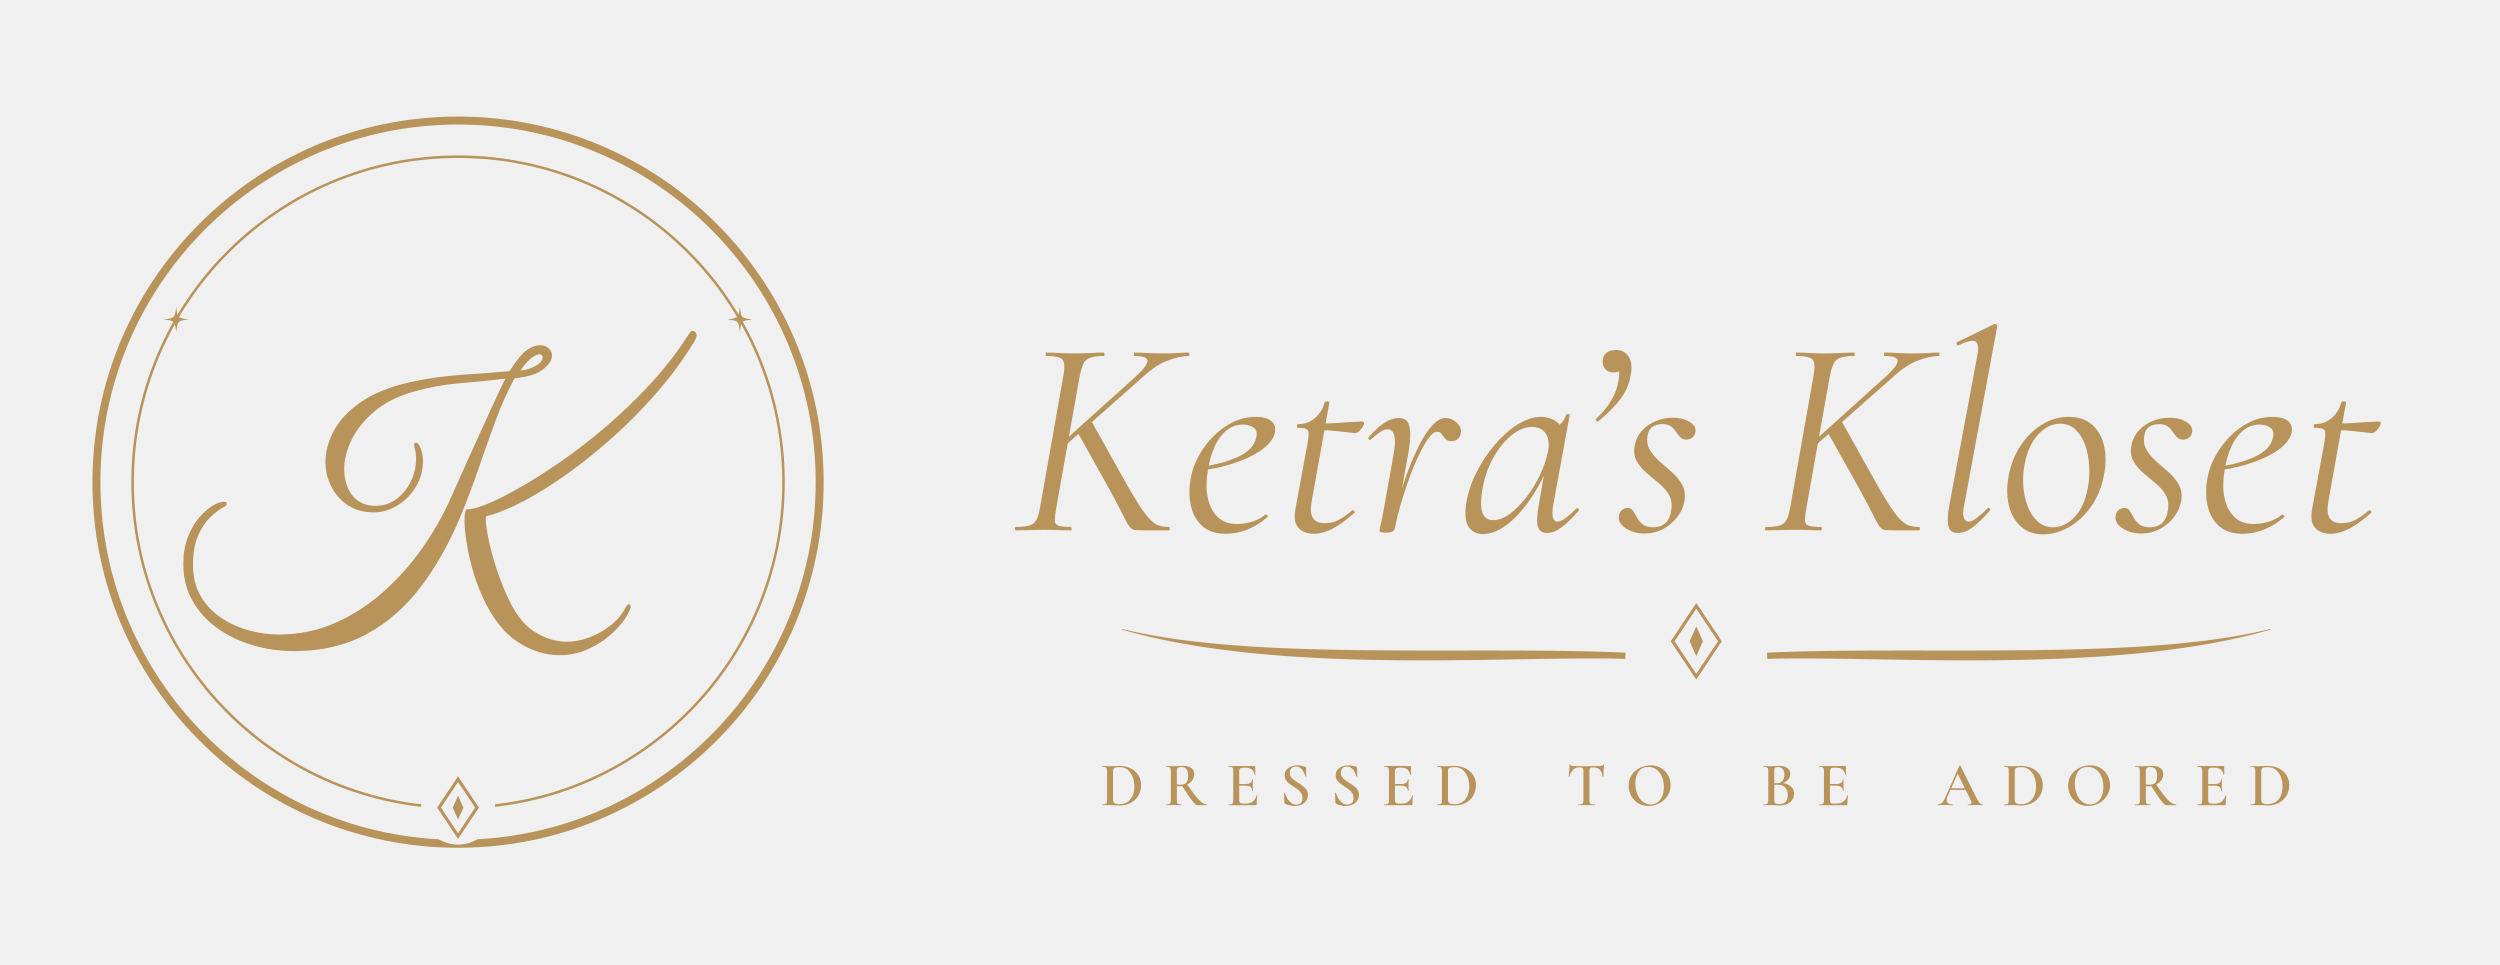
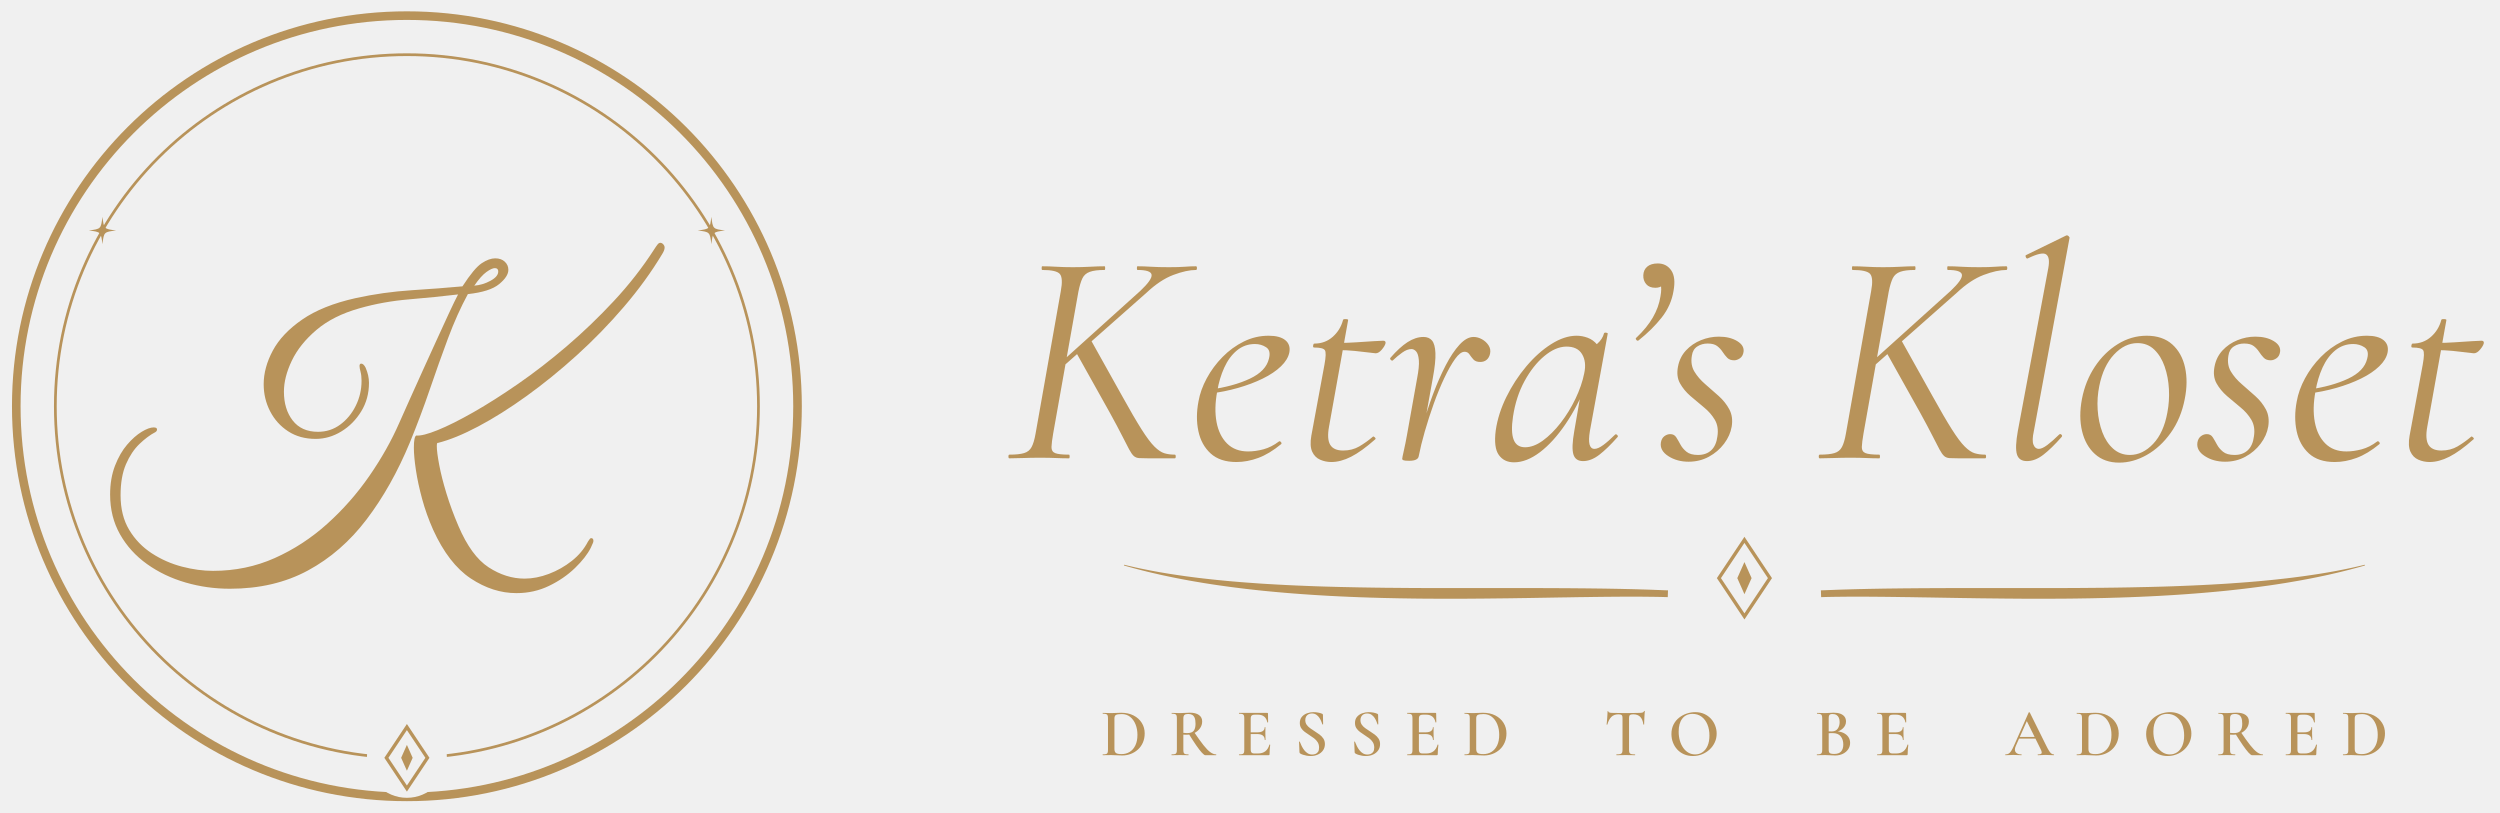
- <svg xmlns="http://www.w3.org/2000/svg" viewBox="0 0 1037 400" width="1037" height="400">
+ <svg xmlns="http://www.w3.org/2000/svg" viewBox="34.0 44.0 959.5 312.0" width="960" height="312">
  <defs>
    <mask id="m" maskUnits="userSpaceOnUse" x="0" y="0" width="1037" height="400">
      <rect width="1037" height="400" fill="white" />
      <circle fill="black" cx="190" cy="335.0" r="15.36" />
      <circle fill="black" cx="703.613" cy="266.0" r="19.11" />
    </mask>
  </defs>
  <g mask="url(#m)">
    <circle cx="190" cy="200.0" r="150" fill="none" stroke="#B8935A" stroke-width="3.30" />
    <circle cx="190" cy="200.0" r="135.00" fill="none" stroke="#B8935A" stroke-width="1.05" />
    <path fill="#B8935A" d="M232.072 271.762Q223.0 271.762 214.511 266.125Q206.022 260.487 200.061 247.398Q197.469 241.566 195.849 235.604Q194.229 229.642 193.451 224.458Q192.674 219.274 192.674 215.905Q192.674 211.758 193.581 211.239Q196.043 211.498 201.81 209.166Q207.578 206.833 215.548 202.297Q223.518 197.761 232.785 191.346Q242.051 184.93 251.447 176.895Q260.843 168.86 269.526 159.529Q278.21 150.198 284.819 139.959Q285.726 138.534 286.245 137.886Q286.763 137.238 287.282 137.238Q287.93 137.238 288.448 137.821Q288.966 138.404 288.966 139.052Q288.966 140.089 288.059 141.514Q281.838 151.882 273.35 161.797Q264.861 171.711 255.27 180.394Q245.68 189.078 235.96 196.076Q226.24 203.074 217.427 207.74Q208.614 212.406 201.875 214.09Q201.486 213.831 201.486 215.386Q201.486 217.59 202.394 222.45Q203.301 227.31 205.18 233.466Q207.059 239.622 209.781 245.972Q214.706 257.506 221.38 261.848Q228.054 266.19 235.182 266.19Q239.718 266.19 244.514 264.375Q249.309 262.561 253.326 259.386Q257.344 256.21 259.547 251.934Q260.325 250.638 260.714 250.638Q261.621 250.638 261.621 251.674Q261.621 252.063 261.426 252.517Q261.232 252.97 260.584 254.396Q258.77 258.025 254.558 262.107Q250.346 266.19 244.578 268.976Q238.811 271.762 232.072 271.762ZM122.042 270.078Q113.229 270.078 104.999 267.68Q96.77 265.282 90.225 260.617Q83.68 255.951 79.857 249.212Q76.034 242.473 76.034 233.919Q76.034 227.698 77.913 222.838Q79.792 217.978 82.578 214.738Q85.365 211.498 88.151 209.814Q90.938 208.129 92.752 208.129Q94.048 208.129 94.048 208.906Q94.048 209.554 93.4 209.943Q90.419 211.498 87.309 214.479Q84.198 217.46 82.125 222.255Q80.051 227.05 80.051 234.178Q80.051 241.954 83.356 247.462Q86.661 252.97 92.039 256.47Q97.418 259.969 103.638 261.589Q109.859 263.209 115.562 263.209Q128.262 263.209 139.278 258.284Q150.294 253.359 159.431 245.13Q168.568 236.9 175.566 226.791Q182.565 216.682 187.101 206.314Q188.786 202.556 191.118 197.307Q193.451 192.058 196.173 186.097Q198.894 180.135 201.486 174.433Q204.078 168.73 206.217 164.13Q208.355 159.529 209.651 157.066Q200.968 158.103 190.924 158.946Q180.88 159.788 171.808 162.38Q161.699 165.231 155.284 170.674Q148.869 176.118 145.823 182.468Q142.778 188.818 142.778 194.391Q142.778 201.13 146.147 205.472Q149.517 209.814 155.867 209.814Q160.662 209.814 164.421 207.027Q168.179 204.241 170.382 199.77Q172.586 195.298 172.586 190.244Q172.586 188.17 172.197 186.745Q171.808 185.319 171.808 184.542Q171.808 183.634 172.456 183.634Q173.363 183.634 174.141 185.19Q175.437 188.17 175.437 191.022Q175.437 197.113 172.456 201.973Q169.475 206.833 164.81 209.684Q160.144 212.535 154.96 212.535Q148.869 212.535 144.398 209.619Q139.926 206.703 137.464 201.908Q135.002 197.113 135.002 191.54Q135.002 185.19 138.501 178.645Q142.0 172.1 149.776 166.722Q157.552 161.343 170.253 158.492Q180.88 156.159 191.896 155.446Q202.912 154.734 211.336 153.956Q215.872 146.958 218.723 145.078Q221.574 143.199 223.907 143.199Q226.24 143.199 227.601 144.495Q228.962 145.791 228.962 147.606Q228.962 150.198 225.398 153.114Q221.834 156.03 213.41 156.937Q209.262 164.583 205.763 173.979Q202.264 183.375 198.765 193.614Q195.266 203.852 191.118 213.961Q184.12 230.809 174.53 243.445Q164.939 256.081 151.979 263.079Q139.019 270.078 122.042 270.078ZM215.872 153.697Q219.112 153.438 222.093 151.818Q225.074 150.198 225.074 148.254Q225.074 146.958 223.778 146.958Q222.611 146.958 220.538 148.448Q218.464 149.938 215.872 153.697Z" />
    <path fill="#B8935A" d="M73.09,127.25 C73.66,131.92 73.66,131.92 78.34,132.50 C73.66,133.08 73.66,133.08 73.09,137.75 C72.51,133.08 72.51,133.08 67.84,132.50 C72.51,131.92 72.51,131.92 73.09,127.25Z" />
    <path fill="#B8935A" d="M306.91,127.25 C307.49,131.92 307.49,131.92 312.16,132.50 C307.49,133.08 307.49,133.08 306.91,137.75 C306.34,133.08 306.34,133.08 301.66,132.50 C306.34,131.92 306.34,131.92 306.91,127.25Z" />
    <path fill="#B8935A" d="M421.345 220.0Q420.991 220.0 420.991 219.292Q420.991 218.584 421.345 218.584Q425.003 218.584 426.986 217.994Q428.968 217.404 429.9 215.634Q430.832 213.864 431.422 210.442L441.098 155.808Q442.042 150.734 440.721 149.2Q439.399 147.666 433.971 147.666Q433.735 147.666 433.735 146.958Q433.735 146.25 433.971 146.25Q436.402 146.25 439.364 146.427Q442.326 146.604 445.7 146.604Q449.193 146.604 452.391 146.427Q455.589 146.25 457.902 146.25Q458.138 146.25 458.138 146.958Q458.138 147.666 457.902 147.666Q454.244 147.666 452.261 148.374Q450.279 149.082 449.406 150.852Q448.532 152.622 447.848 156.044L438.172 210.442Q437.582 213.864 437.523 215.634Q437.464 217.404 438.927 217.994Q440.39 218.584 444.237 218.584Q444.497 218.584 444.497 219.292Q444.497 220.0 444.237 220.0Q441.759 220.0 439.234 219.882Q436.709 219.764 433.074 219.764Q429.7 219.764 426.679 219.882Q423.658 220.0 421.345 220.0ZM474.823 220.0Q472.486 220.0 471.212 219.917Q469.938 219.835 469.123 219.103Q468.309 218.372 467.342 216.566Q466.374 214.761 464.675 211.398Q462.976 208.035 459.955 202.536L446.786 178.983L452.568 174.428L464.675 196.117Q469.182 204.259 472.097 208.861Q475.012 213.463 477.065 215.492Q479.118 217.522 480.888 218.053Q482.658 218.584 484.876 218.584Q485.23 218.584 485.23 219.292Q485.23 220.0 484.876 220.0Q480.888 220.0 478.457 220.0Q476.026 220.0 474.823 220.0ZM437.936 186.063 471.613 155.714Q476.215 151.371 475.967 149.519Q475.72 147.666 470.551 147.666Q470.315 147.666 470.315 146.958Q470.315 146.25 470.551 146.25Q472.911 146.25 475.743 146.427Q478.575 146.604 482.587 146.604Q486.458 146.604 488.711 146.427Q490.965 146.25 493.018 146.25Q493.372 146.25 493.372 146.958Q493.372 147.666 493.018 147.666Q489.36 147.666 484.298 149.578Q479.236 151.489 473.997 156.422L440.508 186.016ZM508.524 221.416Q502.246 221.416 498.647 218.136Q495.048 214.855 493.927 209.545Q492.806 204.235 493.962 198.17Q494.718 193.757 497.148 189.261Q499.579 184.765 503.214 181.072Q506.848 177.378 511.356 175.148Q515.863 172.918 520.937 172.918Q525.209 172.918 527.297 174.617Q529.386 176.316 528.867 179.29Q528.324 182.075 525.634 184.671Q522.943 187.267 518.66 189.367Q514.376 191.468 509.125 192.966Q503.874 194.465 498.258 195.149L498.494 193.615Q507.532 192.317 513.716 189.403Q519.899 186.488 521.008 181.768Q521.858 178.606 519.958 177.355Q518.058 176.104 515.651 176.104Q511.71 176.104 508.724 178.57Q505.739 181.036 503.863 185.166Q501.986 189.296 501.16 194.276Q499.933 200.86 500.901 206.052Q501.868 211.244 504.936 214.301Q508.004 217.357 513.031 217.357Q515.84 217.357 518.919 216.531Q521.999 215.705 524.878 213.51Q525.209 213.274 525.622 213.746Q526.035 214.218 525.704 214.548Q521.22 218.254 516.961 219.835Q512.701 221.416 508.524 221.416ZM544.986 221.416Q542.72 221.416 540.667 220.519Q538.614 219.622 537.622 217.428Q536.631 215.233 537.292 211.362L542.366 183.892Q543.168 179.526 542.508 178.488Q541.847 177.449 538.354 177.449Q537.882 177.449 537.988 176.694Q538.094 175.939 538.448 175.939Q542.602 175.939 545.54 173.319Q548.478 170.7 549.47 166.876Q549.517 166.499 550.532 166.534Q551.546 166.57 551.428 166.947L544.112 207.752Q543.216 212.542 544.537 214.773Q545.859 217.003 549.517 217.003Q553.01 217.003 555.712 215.422Q558.414 213.84 560.939 211.693Q561.175 211.457 561.659 211.929Q562.143 212.401 561.883 212.66Q556.55 217.38 552.549 219.398Q548.549 221.416 544.986 221.416ZM561.978 179.668Q561.671 179.668 559.346 179.361Q557.022 179.054 553.895 178.747Q550.768 178.44 547.841 178.44L548.077 175.679Q551.051 175.679 554.638 175.443Q558.225 175.207 561.175 175.018Q564.125 174.83 564.951 174.83Q565.447 174.83 565.671 175.113Q565.895 175.396 565.777 175.868Q565.565 176.812 564.373 178.24Q563.181 179.668 561.978 179.668ZM578.545 219.15 577.365 219.032Q578.356 213.722 580.079 207.527Q581.802 201.332 584.055 195.314Q586.309 189.296 588.882 184.329Q591.454 179.361 594.192 176.375Q596.929 173.39 599.596 173.39Q601.201 173.39 602.782 174.251Q604.363 175.113 605.331 176.576Q606.298 178.039 605.944 179.762Q605.638 181.296 604.646 182.146Q603.655 182.995 602.168 182.995Q600.398 182.995 599.525 182.016Q598.652 181.036 598.003 180.057Q597.354 179.078 596.15 179.078Q594.475 179.078 592.492 181.851Q590.51 184.624 588.374 189.131Q586.238 193.639 584.315 199.008Q582.392 204.377 580.869 209.687Q579.347 214.997 578.545 219.15ZM574.863 220.944Q573.188 220.944 572.692 220.743Q572.196 220.543 572.196 220.189Q572.196 219.811 572.857 216.885Q573.518 213.958 573.99 211.268L577.884 189.485Q578.804 184.742 578.592 182.323Q578.38 179.904 577.565 178.971Q576.751 178.039 575.713 178.039Q574.084 178.039 572.185 179.408Q570.285 180.777 568.609 182.382Q568.326 182.665 567.854 182.228Q567.382 181.792 567.665 181.414Q571.158 177.378 574.25 175.384Q577.341 173.39 580.362 173.39Q582.486 173.39 583.642 174.759Q584.799 176.128 584.952 179.55Q585.106 182.972 583.949 189.202L578.545 219.15Q578.285 220.944 574.863 220.944ZM615.125 221.534Q611.302 221.534 609.284 218.69Q607.266 215.846 608.116 209.262Q609.036 202.866 612.187 196.459Q615.337 190.052 619.833 184.706Q624.329 179.361 629.415 176.139Q634.5 172.918 639.173 172.918Q641.344 172.918 643.445 173.709Q645.545 174.499 647.044 176.305Q648.542 178.11 648.778 181.013L643.775 177.874Q645.215 177.638 647.162 175.939Q649.109 174.24 649.699 171.974Q649.935 171.62 650.584 171.762Q651.233 171.903 651.115 172.139L644.271 209.498Q643.114 216.366 646.041 216.366Q647.41 216.366 649.439 214.867Q651.469 213.368 653.923 210.914Q654.277 210.56 654.749 211.032Q655.221 211.504 654.867 211.858Q651.02 216.224 647.87 218.643Q644.719 221.062 641.651 221.062Q638.725 221.062 637.934 218.478Q637.144 215.894 638.276 209.498L641.132 192.978L643.138 190.972Q639.645 199.893 634.925 206.831Q630.205 213.77 625.084 217.652Q619.963 221.534 615.125 221.534ZM619.373 215.752Q622.677 215.752 626.217 213.18Q629.757 210.607 633.025 206.406Q636.294 202.206 638.713 197.167Q641.132 192.128 642.1 187.314Q643.044 182.948 641.25 179.974Q639.456 177.001 635.067 177.095Q631.008 177.19 626.736 180.753Q622.464 184.317 619.184 190.311Q615.904 196.306 614.747 203.952Q613.85 209.876 614.983 212.814Q616.116 215.752 619.373 215.752ZM662.962 174.712Q662.49 175.066 662.077 174.476Q661.664 173.886 662.136 173.65Q666.124 169.897 668.425 165.944Q670.726 161.991 671.364 157.838Q671.93 154.675 671.411 153.165Q670.892 151.654 670.136 151.253L673.464 150.168Q673.582 152.292 672.437 153.401Q671.293 154.51 669.405 154.51Q667.068 154.51 665.877 153.094Q664.685 151.678 664.779 149.648Q664.874 147.595 666.301 146.38Q667.729 145.164 670.349 145.164Q673.676 145.164 675.505 147.831Q677.334 150.498 676.39 155.666Q675.494 161.26 671.895 165.862Q668.296 170.464 662.962 174.712ZM682.172 221.298Q677.712 221.298 674.384 219.15Q671.057 217.003 671.529 213.935Q671.788 212.33 672.85 211.516Q673.912 210.702 675.14 210.702Q676.65 210.702 677.429 211.929Q678.208 213.156 679.034 214.702Q679.86 216.248 681.37 217.475Q682.88 218.702 685.76 218.702Q688.922 218.702 690.857 216.908Q692.792 215.115 693.241 211.528Q693.807 207.846 692.238 205.191Q690.668 202.536 688.037 200.4Q685.406 198.264 682.88 196.07Q680.355 193.875 678.868 191.196Q677.382 188.518 678.09 184.812Q678.774 181.131 681.181 178.547Q683.588 175.962 686.94 174.617Q690.291 173.272 693.784 173.272Q698.008 173.272 700.816 174.971Q703.625 176.67 703.271 179.125Q703.011 180.824 701.878 181.591Q700.746 182.358 699.66 182.358Q697.961 182.358 697.017 181.39Q696.073 180.423 695.235 179.137Q694.397 177.85 693.146 176.883Q691.896 175.915 689.465 175.915Q687.246 175.915 685.5 177.048Q683.754 178.181 683.423 180.612Q682.833 184.104 684.403 186.7Q685.972 189.296 688.568 191.527Q691.164 193.757 693.736 196.07Q696.309 198.382 697.819 201.214Q699.33 204.046 698.716 207.822Q698.15 211.244 695.813 214.36Q693.477 217.475 689.949 219.386Q686.42 221.298 682.172 221.298ZM732.511 220.0Q732.157 220.0 732.157 219.292Q732.157 218.584 732.511 218.584Q736.169 218.584 738.152 217.994Q740.134 217.404 741.066 215.634Q741.998 213.864 742.588 210.442L752.264 155.808Q753.208 150.734 751.887 149.2Q750.565 147.666 745.137 147.666Q744.901 147.666 744.901 146.958Q744.901 146.25 745.137 146.25Q747.568 146.25 750.53 146.427Q753.492 146.604 756.866 146.604Q760.359 146.604 763.557 146.427Q766.755 146.25 769.068 146.25Q769.304 146.25 769.304 146.958Q769.304 147.666 769.068 147.666Q765.41 147.666 763.427 148.374Q761.445 149.082 760.572 150.852Q759.698 152.622 759.014 156.044L749.338 210.442Q748.748 213.864 748.689 215.634Q748.63 217.404 750.093 217.994Q751.556 218.584 755.403 218.584Q755.663 218.584 755.663 219.292Q755.663 220.0 755.403 220.0Q752.925 220.0 750.4 219.882Q747.875 219.764 744.24 219.764Q740.866 219.764 737.845 219.882Q734.824 220.0 732.511 220.0ZM785.989 220.0Q783.652 220.0 782.378 219.917Q781.104 219.835 780.289 219.103Q779.475 218.372 778.508 216.566Q777.54 214.761 775.841 211.398Q774.142 208.035 771.121 202.536L757.952 178.983L763.734 174.428L775.841 196.117Q780.348 204.259 783.263 208.861Q786.178 213.463 788.231 215.492Q790.284 217.522 792.054 218.053Q793.824 218.584 796.042 218.584Q796.396 218.584 796.396 219.292Q796.396 220.0 796.042 220.0Q792.054 220.0 789.623 220.0Q787.192 220.0 785.989 220.0ZM749.102 186.063 782.779 155.714Q787.381 151.371 787.133 149.519Q786.886 147.666 781.717 147.666Q781.481 147.666 781.481 146.958Q781.481 146.25 781.717 146.25Q784.077 146.25 786.909 146.427Q789.741 146.604 793.753 146.604Q797.624 146.604 799.877 146.427Q802.131 146.25 804.184 146.25Q804.538 146.25 804.538 146.958Q804.538 147.666 804.184 147.666Q800.526 147.666 795.464 149.578Q790.402 151.489 785.163 156.422L751.674 186.016ZM812.09 221.062Q809.022 221.062 808.244 218.442Q807.465 215.823 808.598 209.498L820.303 146.911Q821.058 142.757 819.442 141.672Q817.825 140.586 812.421 143.229Q811.949 143.442 811.666 142.734Q811.382 142.026 811.854 141.908L827.124 134.45Q827.619 134.214 828.091 134.686Q828.563 135.158 828.445 135.394L814.757 209.498Q813.955 213.085 814.592 214.725Q815.229 216.366 816.645 216.366Q817.943 216.366 819.949 214.855Q821.955 213.345 824.41 210.914Q824.882 210.442 825.354 210.914Q825.826 211.386 825.354 211.858Q821.507 216.224 818.368 218.643Q815.229 221.062 812.09 221.062ZM847.514 221.652Q841.874 221.652 838.227 218.372Q834.581 215.091 833.26 209.545Q831.938 203.999 833.212 197.226Q834.534 190.311 838.168 184.824Q841.803 179.337 846.995 176.128Q852.187 172.918 858.063 172.918Q864.199 172.918 867.904 176.257Q871.61 179.597 872.813 185.131Q874.017 190.665 872.695 197.226Q871.256 204.684 867.303 210.218Q863.35 215.752 858.11 218.702Q852.871 221.652 847.514 221.652ZM851.62 218.702Q856.529 218.702 860.577 214.419Q864.624 210.135 866.016 202.418Q866.866 198.052 866.618 193.415Q866.37 188.777 864.978 184.765Q863.586 180.753 860.99 178.252Q858.394 175.75 854.547 175.75Q849.638 175.75 845.532 180.14Q841.425 184.529 839.891 192.152Q838.947 196.707 839.254 201.356Q839.561 206.005 841.036 209.946Q842.511 213.888 845.201 216.295Q847.892 218.702 851.62 218.702ZM888.2 221.298Q883.74 221.298 880.412 219.15Q877.085 217.003 877.557 213.935Q877.816 212.33 878.878 211.516Q879.94 210.702 881.168 210.702Q882.678 210.702 883.457 211.929Q884.236 213.156 885.062 214.702Q885.888 216.248 887.398 217.475Q888.908 218.702 891.788 218.702Q894.95 218.702 896.885 216.908Q898.82 215.115 899.269 211.528Q899.835 207.846 898.266 205.191Q896.696 202.536 894.065 200.4Q891.434 198.264 888.908 196.07Q886.383 193.875 884.896 191.196Q883.41 188.518 884.118 184.812Q884.802 181.131 887.209 178.547Q889.616 175.962 892.968 174.617Q896.319 173.272 899.812 173.272Q904.036 173.272 906.844 174.971Q909.653 176.67 909.299 179.125Q909.039 180.824 907.906 181.591Q906.774 182.358 905.688 182.358Q903.989 182.358 903.045 181.39Q902.101 180.423 901.263 179.137Q900.425 177.85 899.174 176.883Q897.924 175.915 895.493 175.915Q893.274 175.915 891.528 177.048Q889.782 178.181 889.451 180.612Q888.861 184.104 890.431 186.7Q892 189.296 894.596 191.527Q897.192 193.757 899.764 196.07Q902.337 198.382 903.847 201.214Q905.358 204.046 904.744 207.822Q904.178 211.244 901.841 214.36Q899.505 217.475 895.977 219.386Q892.448 221.298 888.2 221.298ZM930.256 221.416Q923.978 221.416 920.379 218.136Q916.78 214.855 915.659 209.545Q914.538 204.235 915.694 198.17Q916.45 193.757 918.88 189.261Q921.311 184.765 924.946 181.072Q928.58 177.378 933.088 175.148Q937.595 172.918 942.669 172.918Q946.941 172.918 949.029 174.617Q951.118 176.316 950.599 179.29Q950.056 182.075 947.366 184.671Q944.675 187.267 940.392 189.367Q936.108 191.468 930.857 192.966Q925.606 194.465 919.99 195.149L920.226 193.615Q929.264 192.317 935.448 189.403Q941.631 186.488 942.74 181.768Q943.59 178.606 941.69 177.355Q939.79 176.104 937.383 176.104Q933.442 176.104 930.456 178.57Q927.471 181.036 925.595 185.166Q923.718 189.296 922.892 194.276Q921.665 200.86 922.633 206.052Q923.6 211.244 926.668 214.301Q929.736 217.357 934.763 217.357Q937.572 217.357 940.651 216.531Q943.731 215.705 946.61 213.51Q946.941 213.274 947.354 213.746Q947.767 214.218 947.436 214.548Q942.952 218.254 938.693 219.835Q934.433 221.416 930.256 221.416ZM966.718 221.416Q964.452 221.416 962.399 220.519Q960.346 219.622 959.354 217.428Q958.363 215.233 959.024 211.362L964.098 183.892Q964.9 179.526 964.24 178.488Q963.579 177.449 960.086 177.449Q959.614 177.449 959.72 176.694Q959.826 175.939 960.18 175.939Q964.334 175.939 967.272 173.319Q970.21 170.7 971.202 166.876Q971.249 166.499 972.264 166.534Q973.278 166.57 973.16 166.947L965.844 207.752Q964.948 212.542 966.269 214.773Q967.591 217.003 971.249 217.003Q974.742 217.003 977.444 215.422Q980.146 213.84 982.671 211.693Q982.907 211.457 983.391 211.929Q983.875 212.401 983.615 212.66Q978.282 217.38 974.281 219.398Q970.281 221.416 966.718 221.416ZM983.71 179.668Q983.403 179.668 981.078 179.361Q978.754 179.054 975.627 178.747Q972.5 178.44 969.573 178.44L969.809 175.679Q972.783 175.679 976.37 175.443Q979.957 175.207 982.907 175.018Q985.857 174.83 986.683 174.83Q987.179 174.83 987.403 175.113Q987.627 175.396 987.509 175.868Q987.297 176.812 986.105 178.24Q984.913 179.668 983.71 179.668Z" />
    <path fill="#B8935A" d="M674.26,270.70 L672.84,270.65 L671.40,270.59 L669.95,270.54 L668.49,270.48 L667.01,270.43 L665.52,270.38 L664.01,270.34 L662.50,270.29 L660.96,270.25 L659.42,270.21 L657.86,270.18 L656.29,270.14 L654.71,270.11 L653.11,270.08 L651.51,270.05 L649.89,270.02 L648.26,270.00 L646.62,269.98 L644.97,269.96 L643.31,269.94 L641.63,269.92 L639.95,269.91 L638.26,269.89 L636.56,269.88 L634.85,269.87 L633.13,269.86 L631.40,269.85 L629.66,269.84 L627.92,269.84 L626.17,269.83 L624.40,269.83 L622.64,269.83 L620.86,269.82 L619.08,269.82 L617.29,269.82 L615.49,269.82 L613.69,269.82 L611.88,269.82 L610.06,269.82 L608.24,269.83 L606.42,269.83 L604.59,269.83 L602.75,269.83 L600.91,269.83 L599.06,269.83 L597.21,269.83 L595.36,269.83 L593.50,269.83 L591.64,269.83 L589.78,269.83 L587.91,269.83 L586.04,269.82 L584.17,269.82 L582.30,269.81 L580.42,269.81 L578.54,269.80 L576.67,269.79 L574.78,269.78 L572.90,269.76 L571.02,269.75 L569.14,269.73 L567.25,269.72 L565.37,269.70 L563.49,269.67 L561.60,269.65 L559.72,269.62 L557.84,269.59 L555.96,269.56 L554.08,269.52 L552.20,269.48 L550.32,269.44 L548.45,269.40 L546.58,269.35 L544.71,269.30 L542.84,269.25 L540.98,269.19 L539.12,269.13 L537.26,269.06 L535.41,268.99 L533.56,268.91 L531.71,268.84 L529.87,268.75 L528.03,268.67 L526.20,268.57 L524.37,268.48 L522.55,268.37 L520.74,268.27 L518.93,268.16 L517.12,268.04 L515.32,267.91 L513.53,267.78 L511.75,267.65 L509.97,267.51 L508.20,267.36 L506.43,267.21 L504.68,267.05 L502.93,266.88 L501.19,266.71 L499.46,266.53 L497.73,266.34 L496.02,266.15 L494.31,265.95 L492.61,265.74 L490.93,265.52 L489.25,265.30 L487.58,265.06 L485.92,264.82 L484.28,264.57 L482.64,264.32 L481.02,264.05 L479.40,263.78 L477.80,263.49 L476.21,263.20 L474.63,262.89 L473.06,262.58 L471.51,262.26 L469.96,261.93 L468.43,261.58 L466.92,261.23 L465.42,260.86 L465.34,261.14 L466.83,261.57 L468.33,261.98 L469.85,262.39 L471.38,262.79 L472.92,263.18 L474.48,263.57 L476.05,263.95 L477.63,264.31 L479.22,264.68 L480.83,265.03 L482.45,265.37 L484.07,265.71 L485.72,266.04 L487.37,266.36 L489.03,266.67 L490.70,266.98 L492.38,267.27 L494.08,267.56 L495.78,267.85 L497.49,268.12 L499.22,268.39 L500.95,268.65 L502.69,268.90 L504.44,269.14 L506.19,269.38 L507.96,269.61 L509.73,269.83 L511.51,270.05 L513.30,270.26 L515.09,270.46 L516.90,270.66 L518.70,270.85 L520.52,271.03 L522.34,271.20 L524.16,271.37 L526.00,271.53 L527.83,271.69 L529.68,271.84 L531.52,271.98 L533.37,272.12 L535.23,272.25 L537.09,272.38 L538.95,272.50 L540.82,272.61 L542.69,272.72 L544.56,272.83 L546.44,272.92 L548.32,273.02 L550.20,273.10 L552.08,273.19 L553.97,273.26 L555.85,273.34 L557.74,273.40 L559.63,273.47 L561.52,273.52 L563.41,273.58 L565.30,273.63 L567.19,273.67 L569.08,273.71 L570.97,273.75 L572.86,273.78 L574.74,273.81 L576.63,273.84 L578.51,273.86 L580.40,273.88 L582.28,273.89 L584.16,273.90 L586.03,273.91 L587.91,273.91 L589.78,273.92 L591.64,273.92 L593.51,273.91 L595.37,273.91 L597.23,273.90 L599.08,273.89 L600.93,273.87 L602.77,273.86 L604.61,273.84 L606.44,273.82 L608.27,273.80 L610.09,273.78 L611.91,273.76 L613.71,273.74 L615.52,273.71 L617.32,273.68 L619.11,273.66 L620.89,273.63 L622.66,273.60 L624.43,273.57 L626.19,273.54 L627.94,273.51 L629.69,273.48 L631.42,273.45 L633.15,273.42 L634.87,273.40 L636.58,273.37 L638.27,273.34 L639.96,273.31 L641.64,273.29 L643.31,273.27 L644.97,273.24 L646.62,273.22 L648.25,273.20 L649.88,273.18 L651.49,273.17 L653.10,273.15 L654.69,273.14 L656.26,273.13 L657.83,273.13 L659.38,273.12 L660.92,273.12 L662.45,273.13 L663.97,273.13 L665.47,273.14 L666.95,273.16 L668.42,273.17 L669.88,273.20 L671.33,273.22 L672.75,273.26 L674.17,273.30Z" />
    <path fill="#B8935A" d="M733.06,273.30 L734.47,273.26 L735.90,273.22 L737.34,273.20 L738.80,273.17 L740.27,273.16 L741.76,273.14 L743.26,273.13 L744.77,273.13 L746.30,273.12 L747.84,273.12 L749.40,273.13 L750.96,273.13 L752.54,273.14 L754.13,273.15 L755.73,273.17 L757.35,273.18 L758.97,273.20 L760.61,273.22 L762.26,273.24 L763.91,273.27 L765.58,273.29 L767.26,273.31 L768.95,273.34 L770.65,273.37 L772.36,273.40 L774.08,273.42 L775.80,273.45 L777.54,273.48 L779.28,273.51 L781.03,273.54 L782.79,273.57 L784.56,273.60 L786.34,273.63 L788.12,273.66 L789.91,273.68 L791.71,273.71 L793.51,273.74 L795.32,273.76 L797.14,273.78 L798.96,273.80 L800.79,273.82 L802.62,273.84 L804.46,273.86 L806.30,273.87 L808.15,273.89 L810.00,273.90 L811.86,273.91 L813.72,273.91 L815.58,273.92 L817.45,273.92 L819.32,273.91 L821.19,273.91 L823.07,273.90 L824.95,273.89 L826.83,273.88 L828.71,273.86 L830.60,273.84 L832.48,273.81 L834.37,273.78 L836.26,273.75 L838.15,273.71 L840.04,273.67 L841.93,273.63 L843.82,273.58 L845.71,273.52 L847.60,273.47 L849.49,273.40 L851.37,273.34 L853.26,273.26 L855.14,273.19 L857.03,273.10 L858.91,273.02 L860.79,272.92 L862.66,272.83 L864.54,272.72 L866.41,272.61 L868.27,272.50 L870.14,272.38 L872.00,272.25 L873.85,272.12 L875.70,271.98 L877.55,271.84 L879.39,271.69 L881.23,271.53 L883.06,271.37 L884.89,271.20 L886.71,271.03 L888.52,270.85 L890.33,270.66 L892.13,270.46 L893.93,270.26 L895.72,270.05 L897.50,269.83 L899.27,269.61 L901.03,269.38 L902.79,269.14 L904.54,268.90 L906.28,268.65 L908.01,268.39 L909.73,268.12 L911.44,267.85 L913.15,267.56 L914.84,267.27 L916.52,266.98 L918.20,266.67 L919.86,266.36 L921.51,266.04 L923.15,265.71 L924.78,265.37 L926.40,265.03 L928.00,264.68 L929.60,264.31 L931.18,263.95 L932.75,263.57 L934.30,263.18 L935.85,262.79 L937.38,262.39 L938.89,261.98 L940.40,261.57 L941.89,261.14 L941.81,260.86 L940.31,261.23 L938.79,261.58 L937.26,261.93 L935.72,262.26 L934.17,262.58 L932.60,262.89 L931.02,263.20 L929.43,263.49 L927.82,263.78 L926.21,264.05 L924.58,264.32 L922.95,264.57 L921.30,264.82 L919.64,265.06 L917.98,265.30 L916.30,265.52 L914.61,265.74 L912.91,265.95 L911.21,266.15 L909.49,266.34 L907.77,266.53 L906.04,266.71 L904.30,266.88 L902.55,267.05 L900.79,267.21 L899.03,267.36 L897.26,267.51 L895.48,267.65 L893.69,267.78 L891.90,267.91 L890.10,268.04 L888.30,268.16 L886.49,268.27 L884.67,268.37 L882.85,268.48 L881.02,268.57 L879.19,268.67 L877.36,268.75 L875.51,268.84 L873.67,268.91 L871.82,268.99 L869.97,269.06 L868.11,269.13 L866.25,269.19 L864.38,269.25 L862.52,269.30 L860.65,269.35 L858.78,269.40 L856.90,269.44 L855.03,269.48 L853.15,269.52 L851.27,269.56 L849.39,269.59 L847.51,269.62 L845.62,269.65 L843.74,269.67 L841.86,269.70 L839.97,269.72 L838.09,269.73 L836.21,269.75 L834.32,269.76 L832.44,269.78 L830.56,269.79 L828.68,269.80 L826.80,269.81 L824.93,269.81 L823.05,269.82 L821.18,269.82 L819.31,269.83 L817.45,269.83 L815.58,269.83 L813.72,269.83 L811.86,269.83 L810.01,269.83 L808.16,269.83 L806.32,269.83 L804.48,269.83 L802.64,269.83 L800.81,269.83 L798.98,269.83 L797.16,269.82 L795.35,269.82 L793.54,269.82 L791.74,269.82 L789.94,269.82 L788.15,269.82 L786.37,269.82 L784.59,269.83 L782.82,269.83 L781.06,269.83 L779.31,269.84 L777.56,269.84 L775.82,269.85 L774.10,269.86 L772.38,269.87 L770.67,269.88 L768.97,269.89 L767.27,269.91 L765.59,269.92 L763.92,269.94 L762.26,269.96 L760.61,269.98 L758.97,270.00 L757.34,270.02 L755.72,270.05 L754.11,270.08 L752.52,270.11 L750.94,270.14 L749.37,270.18 L747.81,270.21 L746.26,270.25 L744.73,270.29 L743.21,270.34 L741.71,270.38 L740.21,270.43 L738.74,270.48 L737.27,270.54 L735.82,270.59 L734.39,270.65 L732.97,270.70Z" />
    <path fill="#B8935A" d="M464.645 334.104Q463.841 334.104 462.643 334.026Q461.445 333.948 460.447 333.948Q459.534 333.948 458.7 333.974Q457.866 334.0 457.199 334.0Q457.147 334.0 457.147 333.844Q457.147 333.688 457.199 333.688Q458.052 333.688 458.489 333.558Q458.927 333.428 459.073 333.038Q459.218 332.648 459.218 331.894V319.856Q459.218 319.102 459.074 318.725Q458.93 318.348 458.508 318.205Q458.087 318.062 457.244 318.062Q457.173 318.062 457.173 317.906Q457.173 317.75 457.244 317.75Q457.906 317.75 458.72 317.789Q459.534 317.828 460.451 317.828Q461.367 317.828 462.441 317.763Q463.516 317.698 464.281 317.698Q467.006 317.698 469.032 318.738Q471.057 319.778 472.184 321.572Q473.31 323.366 473.31 325.602Q473.31 327.552 472.626 329.125Q471.942 330.698 470.739 331.803Q469.535 332.908 467.964 333.506Q466.393 334.104 464.645 334.104ZM464.385 333.578Q466.182 333.578 467.562 332.725Q468.942 331.873 469.735 330.214Q470.527 328.554 470.527 326.172Q470.527 323.943 469.79 322.138Q469.054 320.333 467.717 319.269Q466.38 318.206 464.533 318.206Q462.998 318.206 462.344 318.501Q461.69 318.797 461.69 319.908V331.608Q461.69 332.613 462.201 333.095Q462.713 333.578 464.385 333.578ZM496.571 334.0Q496.166 334.0 495.256 333.014Q494.346 332.029 493.066 330.172Q491.787 328.315 490.189 325.741L492.266 325.106Q494.389 328.252 495.883 330.139Q497.377 332.027 498.535 332.857Q499.694 333.688 500.755 333.688Q500.814 333.688 500.814 333.844Q500.814 334.0 500.755 334.0Q499.114 334.0 498.081 334.0Q497.048 334.0 496.571 334.0ZM490.652 317.672Q492.936 317.672 494.159 318.568Q495.382 319.464 495.382 321.017Q495.382 322.508 494.538 323.673Q493.694 324.838 492.355 325.488Q491.016 326.138 489.498 326.138Q489.17 326.138 488.811 326.131Q488.452 326.124 488.154 326.098V331.894Q488.154 332.648 488.291 333.038Q488.429 333.428 488.851 333.558Q489.273 333.688 490.129 333.688Q490.188 333.688 490.188 333.844Q490.188 334.0 490.129 334.0Q489.467 334.0 488.66 333.974Q487.853 333.948 486.887 333.948Q485.979 333.948 485.152 333.974Q484.325 334.0 483.663 334.0Q483.593 334.0 483.593 333.844Q483.593 333.688 483.663 333.688Q484.52 333.688 484.942 333.558Q485.364 333.428 485.518 333.038Q485.671 332.648 485.671 331.894V319.856Q485.671 319.102 485.531 318.725Q485.39 318.348 484.971 318.205Q484.553 318.062 483.697 318.062Q483.637 318.062 483.637 317.906Q483.637 317.75 483.697 317.75Q484.351 317.75 485.165 317.789Q485.979 317.828 486.887 317.828Q487.73 317.828 488.768 317.75Q489.806 317.672 490.652 317.672ZM492.832 321.926Q492.832 320.428 492.481 319.615Q492.13 318.802 491.501 318.481Q490.873 318.161 490.035 318.161Q489.024 318.161 488.589 318.536Q488.154 318.912 488.154 319.908V325.406Q488.518 325.451 488.938 325.477Q489.357 325.503 489.677 325.503Q491.404 325.503 492.118 324.633Q492.832 323.762 492.832 321.926ZM520.862 334.0H509.577Q509.507 334.0 509.507 333.844Q509.507 333.688 509.577 333.688Q510.434 333.688 510.852 333.558Q511.271 333.428 511.411 333.038Q511.552 332.648 511.552 331.894V319.856Q511.552 319.102 511.411 318.725Q511.271 318.348 510.852 318.205Q510.434 318.062 509.577 318.062Q509.507 318.062 509.507 317.906Q509.507 317.75 509.577 317.75H520.401Q520.654 317.75 520.654 317.984L520.706 321.356Q520.706 321.415 520.573 321.434Q520.439 321.453 520.401 321.375Q520.1 319.891 519.19 319.162Q518.281 318.432 516.798 318.432H515.739Q515.097 318.432 514.72 318.572Q514.343 318.711 514.183 319.041Q514.023 319.371 514.023 319.918V331.79Q514.023 332.348 514.164 332.694Q514.305 333.039 514.626 333.188Q514.946 333.336 515.513 333.336H516.792Q518.549 333.336 519.642 332.483Q520.735 331.629 521.2 329.959Q521.219 329.881 521.366 329.913Q521.512 329.945 521.512 330.004Q521.408 330.736 521.334 331.742Q521.259 332.747 521.259 333.61Q521.259 334.0 520.862 334.0ZM519.406 328.116Q519.406 327.022 518.686 326.45Q517.966 325.878 516.492 325.878H512.846V325.215H516.532Q517.973 325.215 518.676 324.717Q519.38 324.22 519.38 323.289Q519.38 323.218 519.527 323.218Q519.673 323.218 519.673 323.289Q519.673 324.118 519.66 324.581Q519.647 325.044 519.647 325.55Q519.647 326.179 519.683 326.785Q519.718 327.391 519.718 328.116Q519.718 328.168 519.562 328.168Q519.406 328.168 519.406 328.116ZM534.979 320.519Q534.979 321.536 535.493 322.284Q536.007 323.032 536.833 323.623Q537.659 324.214 538.576 324.797Q539.557 325.4 540.451 326.067Q541.344 326.735 541.929 327.618Q542.514 328.5 542.514 329.748Q542.514 331.076 541.816 332.106Q541.118 333.135 539.882 333.723Q538.646 334.312 536.991 334.312Q536.268 334.312 535.502 334.177Q534.736 334.043 534.075 333.82Q533.415 333.596 533.003 333.315Q532.891 333.237 532.824 333.139Q532.757 333.041 532.75 332.821L532.586 328.894Q532.56 328.764 532.703 328.751Q532.846 328.738 532.872 328.842Q533.183 329.641 533.608 330.506Q534.033 331.371 534.604 332.096Q535.175 332.822 535.921 333.281Q536.667 333.741 537.638 333.741Q538.294 333.741 538.897 333.508Q539.5 333.275 539.887 332.693Q540.274 332.111 540.274 331.092Q540.274 329.856 539.724 328.992Q539.174 328.128 538.316 327.479Q537.458 326.83 536.515 326.247Q535.605 325.663 534.766 325.037Q533.927 324.411 533.403 323.592Q532.88 322.773 532.88 321.607Q532.88 320.18 533.659 319.264Q534.439 318.348 535.65 317.906Q536.861 317.464 538.125 317.464Q538.99 317.464 539.872 317.626Q540.754 317.788 541.372 318.05Q541.618 318.147 541.69 318.274Q541.762 318.4 541.762 318.549L541.826 322.078Q541.826 322.163 541.702 322.191Q541.578 322.219 541.533 322.134Q541.406 321.751 541.138 321.064Q540.87 320.378 540.412 319.669Q539.955 318.961 539.245 318.466Q538.535 317.972 537.523 317.972Q536.745 317.972 536.176 318.289Q535.607 318.606 535.293 319.167Q534.979 319.727 534.979 320.519ZM556.161 320.519Q556.161 321.536 556.675 322.284Q557.189 323.032 558.015 323.623Q558.841 324.214 559.758 324.797Q560.739 325.4 561.633 326.067Q562.526 326.735 563.111 327.618Q563.696 328.5 563.696 329.748Q563.696 331.076 562.998 332.106Q562.3 333.135 561.064 333.723Q559.828 334.312 558.173 334.312Q557.45 334.312 556.684 334.177Q555.918 334.043 555.257 333.82Q554.597 333.596 554.185 333.315Q554.073 333.237 554.006 333.139Q553.939 333.041 553.932 332.821L553.768 328.894Q553.742 328.764 553.885 328.751Q554.028 328.738 554.054 328.842Q554.365 329.641 554.79 330.506Q555.215 331.371 555.786 332.096Q556.357 332.822 557.103 333.281Q557.849 333.741 558.82 333.741Q559.476 333.741 560.079 333.508Q560.682 333.275 561.069 332.693Q561.456 332.111 561.456 331.092Q561.456 329.856 560.906 328.992Q560.356 328.128 559.498 327.479Q558.64 326.83 557.697 326.247Q556.787 325.663 555.948 325.037Q555.109 324.411 554.585 323.592Q554.062 322.773 554.062 321.607Q554.062 320.18 554.841 319.264Q555.621 318.348 556.832 317.906Q558.043 317.464 559.307 317.464Q560.172 317.464 561.054 317.626Q561.936 317.788 562.554 318.05Q562.8 318.147 562.872 318.274Q562.944 318.4 562.944 318.549L563.008 322.078Q563.008 322.163 562.884 322.191Q562.76 322.219 562.715 322.134Q562.588 321.751 562.32 321.064Q562.052 320.378 561.594 319.669Q561.137 318.961 560.427 318.466Q559.717 317.972 558.705 317.972Q557.927 317.972 557.358 318.289Q556.789 318.606 556.475 319.167Q556.161 319.727 556.161 320.519ZM585.448 334.0H574.163Q574.093 334.0 574.093 333.844Q574.093 333.688 574.163 333.688Q575.02 333.688 575.438 333.558Q575.857 333.428 575.997 333.038Q576.138 332.648 576.138 331.894V319.856Q576.138 319.102 575.997 318.725Q575.857 318.348 575.438 318.205Q575.02 318.062 574.163 318.062Q574.093 318.062 574.093 317.906Q574.093 317.75 574.163 317.75H584.987Q585.24 317.75 585.24 317.984L585.292 321.356Q585.292 321.415 585.159 321.434Q585.025 321.453 584.987 321.375Q584.686 319.891 583.776 319.162Q582.867 318.432 581.384 318.432H580.325Q579.683 318.432 579.306 318.572Q578.929 318.711 578.769 319.041Q578.609 319.371 578.609 319.918V331.79Q578.609 332.348 578.75 332.694Q578.891 333.039 579.212 333.188Q579.532 333.336 580.099 333.336H581.378Q583.135 333.336 584.228 332.483Q585.321 331.629 585.786 329.959Q585.805 329.881 585.952 329.913Q586.098 329.945 586.098 330.004Q585.994 330.736 585.92 331.742Q585.845 332.747 585.845 333.61Q585.845 334.0 585.448 334.0ZM583.992 328.116Q583.992 327.022 583.272 326.45Q582.552 325.878 581.078 325.878H577.432V325.215H581.118Q582.559 325.215 583.262 324.717Q583.966 324.22 583.966 323.289Q583.966 323.218 584.113 323.218Q584.259 323.218 584.259 323.289Q584.259 324.118 584.246 324.581Q584.233 325.044 584.233 325.55Q584.233 326.179 584.269 326.785Q584.304 327.391 584.304 328.116Q584.304 328.168 584.148 328.168Q583.992 328.168 583.992 328.116ZM603.567 334.104Q602.763 334.104 601.565 334.026Q600.367 333.948 599.369 333.948Q598.456 333.948 597.622 333.974Q596.788 334.0 596.121 334.0Q596.069 334.0 596.069 333.844Q596.069 333.688 596.121 333.688Q596.974 333.688 597.411 333.558Q597.849 333.428 597.995 333.038Q598.14 332.648 598.14 331.894V319.856Q598.14 319.102 597.996 318.725Q597.852 318.348 597.43 318.205Q597.009 318.062 596.166 318.062Q596.095 318.062 596.095 317.906Q596.095 317.75 596.166 317.75Q596.828 317.75 597.642 317.789Q598.456 317.828 599.373 317.828Q600.289 317.828 601.363 317.763Q602.438 317.698 603.203 317.698Q605.928 317.698 607.954 318.738Q609.979 319.778 611.106 321.572Q612.232 323.366 612.232 325.602Q612.232 327.552 611.548 329.125Q610.864 330.698 609.661 331.803Q608.457 332.908 606.886 333.506Q605.315 334.104 603.567 334.104ZM603.307 333.578Q605.104 333.578 606.484 332.725Q607.864 331.873 608.657 330.214Q609.449 328.554 609.449 326.172Q609.449 323.943 608.712 322.138Q607.976 320.333 606.639 319.269Q605.302 318.206 603.455 318.206Q601.92 318.206 601.266 318.501Q600.612 318.797 600.612 319.908V331.608Q600.612 332.613 601.123 333.095Q601.635 333.578 603.307 333.578ZM655.138 318.305Q653.537 318.305 652.532 319.283Q651.528 320.261 650.978 322.206Q650.959 322.277 650.822 322.268Q650.685 322.258 650.685 322.188Q650.737 321.838 650.792 321.193Q650.848 320.548 650.909 319.793Q650.971 319.038 651.01 318.335Q651.049 317.632 651.049 317.178Q651.049 317.048 651.195 317.048Q651.342 317.048 651.342 317.178Q651.342 317.438 651.608 317.555Q651.873 317.672 652.217 317.711Q652.561 317.75 652.795 317.75Q655.031 317.828 658.021 317.828Q659.848 317.828 660.937 317.789Q662.025 317.75 663.039 317.75Q663.954 317.75 664.435 317.633Q664.916 317.516 665.046 317.1Q665.072 316.996 665.211 316.996Q665.35 316.996 665.35 317.1Q665.306 317.509 665.263 318.225Q665.22 318.941 665.185 319.731Q665.15 320.522 665.124 321.189Q665.098 321.857 665.098 322.188Q665.098 322.258 664.96 322.258Q664.823 322.258 664.804 322.188Q664.522 320.148 663.554 319.226Q662.585 318.305 660.98 318.305Q660.267 318.305 659.901 318.434Q659.535 318.562 659.415 318.904Q659.296 319.246 659.296 319.908V331.894Q659.296 332.648 659.459 333.038Q659.622 333.428 660.106 333.558Q660.589 333.688 661.582 333.688Q661.653 333.688 661.653 333.844Q661.653 334.0 661.582 334.0Q660.869 334.0 659.977 333.974Q659.084 333.948 658.021 333.948Q657.01 333.948 656.118 333.974Q655.225 334.0 654.486 334.0Q654.415 334.0 654.415 333.844Q654.415 333.688 654.486 333.688Q655.453 333.688 655.95 333.558Q656.446 333.428 656.622 333.038Q656.798 332.648 656.798 331.894V319.856Q656.798 319.212 656.675 318.88Q656.552 318.548 656.192 318.427Q655.832 318.305 655.138 318.305ZM683.822 334.312Q681.95 334.312 680.429 333.649Q678.908 332.986 677.829 331.816Q676.75 330.646 676.165 329.125Q675.58 327.604 675.58 325.888Q675.58 323.782 676.399 322.196Q677.218 320.61 678.57 319.557Q679.922 318.504 681.534 317.984Q683.146 317.464 684.732 317.464Q686.656 317.464 688.177 318.153Q689.698 318.842 690.764 320.012Q691.83 321.182 692.389 322.664Q692.948 324.146 692.948 325.706Q692.948 327.526 692.22 329.086Q691.492 330.646 690.231 331.816Q688.97 332.986 687.319 333.649Q685.668 334.312 683.822 334.312ZM684.701 333.698Q686.258 333.698 687.495 332.862Q688.731 332.027 689.452 330.404Q690.172 328.781 690.172 326.453Q690.172 324.039 689.383 322.164Q688.594 320.288 687.142 319.209Q685.69 318.13 683.678 318.13Q681.133 318.13 679.745 319.946Q678.356 321.761 678.356 324.947Q678.356 326.824 678.823 328.423Q679.29 330.022 680.14 331.212Q680.991 332.402 682.152 333.05Q683.313 333.698 684.701 333.698ZM738.289 325.226 738.575 324.822Q740.283 324.822 741.542 325.394Q742.802 325.966 743.498 326.963Q744.193 327.961 744.193 329.265Q744.193 330.632 743.449 331.731Q742.705 332.83 741.404 333.467Q740.104 334.104 738.473 334.104Q737.728 334.104 736.66 334.026Q735.592 333.948 734.701 333.948Q733.793 333.948 732.966 333.974Q732.139 334.0 731.477 334.0Q731.407 334.0 731.407 333.844Q731.407 333.688 731.477 333.688Q732.277 333.688 732.709 333.558Q733.14 333.428 733.313 333.038Q733.485 332.648 733.485 331.894V319.856Q733.485 319.102 733.326 318.725Q733.166 318.348 732.738 318.205Q732.31 318.062 731.511 318.062Q731.451 318.062 731.451 317.906Q731.451 317.75 731.511 317.75Q732.165 317.75 732.979 317.789Q733.793 317.828 734.701 317.828Q735.433 317.828 736.264 317.75Q737.095 317.672 737.856 317.672Q739.409 317.672 740.464 318.078Q741.519 318.483 742.067 319.235Q742.615 319.987 742.615 321.055Q742.615 322.499 741.496 323.635Q740.377 324.772 738.289 325.226ZM737.409 318.18Q736.879 318.18 736.555 318.318Q736.231 318.456 736.1 318.818Q735.968 319.179 735.968 319.908V325.004L735.056 324.815Q735.907 324.848 736.453 324.861Q736.999 324.874 737.058 324.874Q738.67 324.874 739.422 323.828Q740.174 322.782 740.174 321.274Q740.174 320.315 739.868 319.617Q739.562 318.92 738.952 318.55Q738.343 318.18 737.409 318.18ZM738.053 333.518Q739.897 333.518 740.735 332.567Q741.573 331.615 741.573 329.897Q741.573 327.965 740.575 326.746Q739.577 325.526 737.535 325.519Q737.146 325.512 736.501 325.528Q735.855 325.545 735.153 325.668L735.968 325.363V331.894Q735.968 332.45 736.11 332.815Q736.252 333.18 736.7 333.349Q737.147 333.518 738.053 333.518ZM765.894 334.0H754.609Q754.539 334.0 754.539 333.844Q754.539 333.688 754.609 333.688Q755.466 333.688 755.884 333.558Q756.303 333.428 756.443 333.038Q756.584 332.648 756.584 331.894V319.856Q756.584 319.102 756.443 318.725Q756.303 318.348 755.884 318.205Q755.466 318.062 754.609 318.062Q754.539 318.062 754.539 317.906Q754.539 317.75 754.609 317.75H765.433Q765.686 317.75 765.686 317.984L765.738 321.356Q765.738 321.415 765.605 321.434Q765.471 321.453 765.433 321.375Q765.132 319.891 764.222 319.162Q763.313 318.432 761.83 318.432H760.771Q760.129 318.432 759.752 318.572Q759.375 318.711 759.215 319.041Q759.055 319.371 759.055 319.918V331.79Q759.055 332.348 759.196 332.694Q759.337 333.039 759.658 333.188Q759.978 333.336 760.545 333.336H761.824Q763.581 333.336 764.674 332.483Q765.767 331.629 766.232 329.959Q766.251 329.881 766.398 329.913Q766.544 329.945 766.544 330.004Q766.44 330.736 766.366 331.742Q766.291 332.747 766.291 333.61Q766.291 334.0 765.894 334.0ZM764.438 328.116Q764.438 327.022 763.718 326.45Q762.998 325.878 761.524 325.878H757.878V325.215H761.564Q763.005 325.215 763.708 324.717Q764.412 324.22 764.412 323.289Q764.412 323.218 764.559 323.218Q764.705 323.218 764.705 323.289Q764.705 324.118 764.692 324.581Q764.679 325.044 764.679 325.55Q764.679 326.179 764.715 326.785Q764.75 327.391 764.75 328.116Q764.75 328.168 764.594 328.168Q764.438 328.168 764.438 328.116ZM808.565 327.631 808.912 326.975H816.193L816.375 327.631ZM822.39 333.688Q822.512 333.688 822.512 333.844Q822.512 334.0 822.39 334.0Q821.624 334.0 820.8 333.948Q819.977 333.896 819.218 333.896Q818.356 333.896 817.724 333.948Q817.091 334.0 816.314 334.0Q816.21 334.0 816.21 333.844Q816.21 333.688 816.314 333.688Q817.487 333.688 817.713 333.27Q817.94 332.851 817.333 331.628L811.89 320.594L812.95 318.851L807.818 330.444Q807.131 332.011 807.771 332.85Q808.411 333.688 809.953 333.688Q810.083 333.688 810.083 333.844Q810.083 334.0 809.953 334.0Q809.173 334.0 808.523 333.948Q807.873 333.896 806.885 333.896Q805.9 333.896 805.303 333.948Q804.706 334.0 803.851 334.0Q803.747 334.0 803.747 333.844Q803.747 333.688 803.851 333.688Q804.553 333.688 805.063 333.4Q805.574 333.111 806.067 332.351Q806.559 331.59 807.174 330.191L812.758 317.603Q812.792 317.525 812.975 317.516Q813.158 317.506 813.184 317.603L819.555 330.438Q820.172 331.681 820.63 332.396Q821.089 333.111 821.51 333.4Q821.931 333.688 822.39 333.688ZM838.667 334.104Q837.863 334.104 836.665 334.026Q835.467 333.948 834.469 333.948Q833.556 333.948 832.722 333.974Q831.888 334.0 831.221 334.0Q831.169 334.0 831.169 333.844Q831.169 333.688 831.221 333.688Q832.074 333.688 832.511 333.558Q832.949 333.428 833.095 333.038Q833.24 332.648 833.24 331.894V319.856Q833.24 319.102 833.096 318.725Q832.952 318.348 832.53 318.205Q832.109 318.062 831.266 318.062Q831.195 318.062 831.195 317.906Q831.195 317.75 831.266 317.75Q831.928 317.75 832.742 317.789Q833.556 317.828 834.473 317.828Q835.389 317.828 836.463 317.763Q837.538 317.698 838.303 317.698Q841.028 317.698 843.054 318.738Q845.079 319.778 846.206 321.572Q847.332 323.366 847.332 325.602Q847.332 327.552 846.648 329.125Q845.964 330.698 844.761 331.803Q843.557 332.908 841.986 333.506Q840.415 334.104 838.667 334.104ZM838.407 333.578Q840.204 333.578 841.584 332.725Q842.964 331.873 843.757 330.214Q844.549 328.554 844.549 326.172Q844.549 323.943 843.812 322.138Q843.076 320.333 841.739 319.269Q840.402 318.206 838.555 318.206Q837.02 318.206 836.366 318.501Q835.712 318.797 835.712 319.908V331.608Q835.712 332.613 836.223 333.095Q836.735 333.578 838.407 333.578ZM866.114 334.312Q864.242 334.312 862.721 333.649Q861.2 332.986 860.121 331.816Q859.042 330.646 858.457 329.125Q857.872 327.604 857.872 325.888Q857.872 323.782 858.691 322.196Q859.51 320.61 860.862 319.557Q862.214 318.504 863.826 317.984Q865.438 317.464 867.024 317.464Q868.948 317.464 870.469 318.153Q871.99 318.842 873.056 320.012Q874.122 321.182 874.681 322.664Q875.24 324.146 875.24 325.706Q875.24 327.526 874.512 329.086Q873.784 330.646 872.523 331.816Q871.262 332.986 869.611 333.649Q867.96 334.312 866.114 334.312ZM866.993 333.698Q868.55 333.698 869.787 332.862Q871.023 332.027 871.744 330.404Q872.464 328.781 872.464 326.453Q872.464 324.039 871.675 322.164Q870.886 320.288 869.434 319.209Q867.982 318.13 865.97 318.13Q863.425 318.13 862.037 319.946Q860.648 321.761 860.648 324.947Q860.648 326.824 861.115 328.423Q861.582 330.022 862.432 331.212Q863.283 332.402 864.444 333.05Q865.605 333.698 866.993 333.698ZM898.509 334.0Q898.104 334.0 897.194 333.014Q896.284 332.029 895.004 330.172Q893.725 328.315 892.127 325.741L894.204 325.106Q896.327 328.252 897.821 330.139Q899.315 332.027 900.473 332.857Q901.632 333.688 902.693 333.688Q902.752 333.688 902.752 333.844Q902.752 334.0 902.693 334.0Q901.052 334.0 900.019 334.0Q898.986 334.0 898.509 334.0ZM892.59 317.672Q894.874 317.672 896.097 318.568Q897.32 319.464 897.32 321.017Q897.32 322.508 896.476 323.673Q895.632 324.838 894.293 325.488Q892.954 326.138 891.436 326.138Q891.108 326.138 890.749 326.131Q890.39 326.124 890.092 326.098V331.894Q890.092 332.648 890.229 333.038Q890.367 333.428 890.789 333.558Q891.211 333.688 892.067 333.688Q892.126 333.688 892.126 333.844Q892.126 334.0 892.067 334.0Q891.405 334.0 890.598 333.974Q889.791 333.948 888.825 333.948Q887.917 333.948 887.09 333.974Q886.263 334.0 885.601 334.0Q885.531 334.0 885.531 333.844Q885.531 333.688 885.601 333.688Q886.458 333.688 886.88 333.558Q887.302 333.428 887.456 333.038Q887.609 332.648 887.609 331.894V319.856Q887.609 319.102 887.469 318.725Q887.328 318.348 886.909 318.205Q886.491 318.062 885.635 318.062Q885.575 318.062 885.575 317.906Q885.575 317.75 885.635 317.75Q886.289 317.75 887.103 317.789Q887.917 317.828 888.825 317.828Q889.668 317.828 890.706 317.75Q891.744 317.672 892.59 317.672ZM894.77 321.926Q894.77 320.428 894.419 319.615Q894.068 318.802 893.439 318.481Q892.811 318.161 891.973 318.161Q890.962 318.161 890.527 318.536Q890.092 318.912 890.092 319.908V325.406Q890.456 325.451 890.876 325.477Q891.295 325.503 891.615 325.503Q893.342 325.503 894.056 324.633Q894.77 323.762 894.77 321.926ZM922.8 334.0H911.515Q911.445 334.0 911.445 333.844Q911.445 333.688 911.515 333.688Q912.372 333.688 912.79 333.558Q913.209 333.428 913.349 333.038Q913.49 332.648 913.49 331.894V319.856Q913.49 319.102 913.349 318.725Q913.209 318.348 912.79 318.205Q912.372 318.062 911.515 318.062Q911.445 318.062 911.445 317.906Q911.445 317.75 911.515 317.75H922.339Q922.592 317.75 922.592 317.984L922.644 321.356Q922.644 321.415 922.511 321.434Q922.377 321.453 922.339 321.375Q922.038 319.891 921.128 319.162Q920.219 318.432 918.736 318.432H917.677Q917.035 318.432 916.658 318.572Q916.281 318.711 916.121 319.041Q915.961 319.371 915.961 319.918V331.79Q915.961 332.348 916.102 332.694Q916.243 333.039 916.564 333.188Q916.884 333.336 917.451 333.336H918.73Q920.487 333.336 921.58 332.483Q922.673 331.629 923.138 329.959Q923.157 329.881 923.304 329.913Q923.45 329.945 923.45 330.004Q923.346 330.736 923.272 331.742Q923.197 332.747 923.197 333.61Q923.197 334.0 922.8 334.0ZM921.344 328.116Q921.344 327.022 920.624 326.45Q919.904 325.878 918.43 325.878H914.784V325.215H918.47Q919.911 325.215 920.614 324.717Q921.318 324.22 921.318 323.289Q921.318 323.218 921.465 323.218Q921.611 323.218 921.611 323.289Q921.611 324.118 921.598 324.581Q921.585 325.044 921.585 325.55Q921.585 326.179 921.621 326.785Q921.656 327.391 921.656 328.116Q921.656 328.168 921.5 328.168Q921.344 328.168 921.344 328.116ZM940.919 334.104Q940.115 334.104 938.917 334.026Q937.719 333.948 936.721 333.948Q935.808 333.948 934.974 333.974Q934.14 334.0 933.473 334.0Q933.421 334.0 933.421 333.844Q933.421 333.688 933.473 333.688Q934.326 333.688 934.763 333.558Q935.201 333.428 935.347 333.038Q935.492 332.648 935.492 331.894V319.856Q935.492 319.102 935.348 318.725Q935.204 318.348 934.782 318.205Q934.361 318.062 933.518 318.062Q933.447 318.062 933.447 317.906Q933.447 317.75 933.518 317.75Q934.18 317.75 934.994 317.789Q935.808 317.828 936.725 317.828Q937.641 317.828 938.715 317.763Q939.79 317.698 940.555 317.698Q943.28 317.698 945.306 318.738Q947.331 319.778 948.458 321.572Q949.584 323.366 949.584 325.602Q949.584 327.552 948.9 329.125Q948.216 330.698 947.013 331.803Q945.809 332.908 944.238 333.506Q942.667 334.104 940.919 334.104ZM940.659 333.578Q942.456 333.578 943.836 332.725Q945.216 331.873 946.009 330.214Q946.801 328.554 946.801 326.172Q946.801 323.943 946.064 322.138Q945.328 320.333 943.991 319.269Q942.654 318.206 940.807 318.206Q939.272 318.206 938.618 318.501Q937.964 318.797 937.964 319.908V331.608Q937.964 332.613 938.475 333.095Q938.987 333.578 940.659 333.578Z" />
  </g>
  <path fill="none" stroke="#B8935A" stroke-width="1.30" stroke-linejoin="miter" d="M190,323.19 L197.88,335.0 L190,346.81 L182.12,335.0Z" />
  <path fill="#B8935A" d="M190,330.04 L192.21,335.0 L190,339.96 L187.79,335.0Z" />
  <path fill="none" stroke="#B8935A" stroke-width="1.30" stroke-linejoin="miter" d="M703.613,251.30 L713.41,266.0 L703.613,280.70 L693.81,266.0Z" />
  <path fill="#B8935A" d="M703.613,259.83 L706.36,266.0 L703.613,272.17 L700.87,266.0Z" />
</svg>
